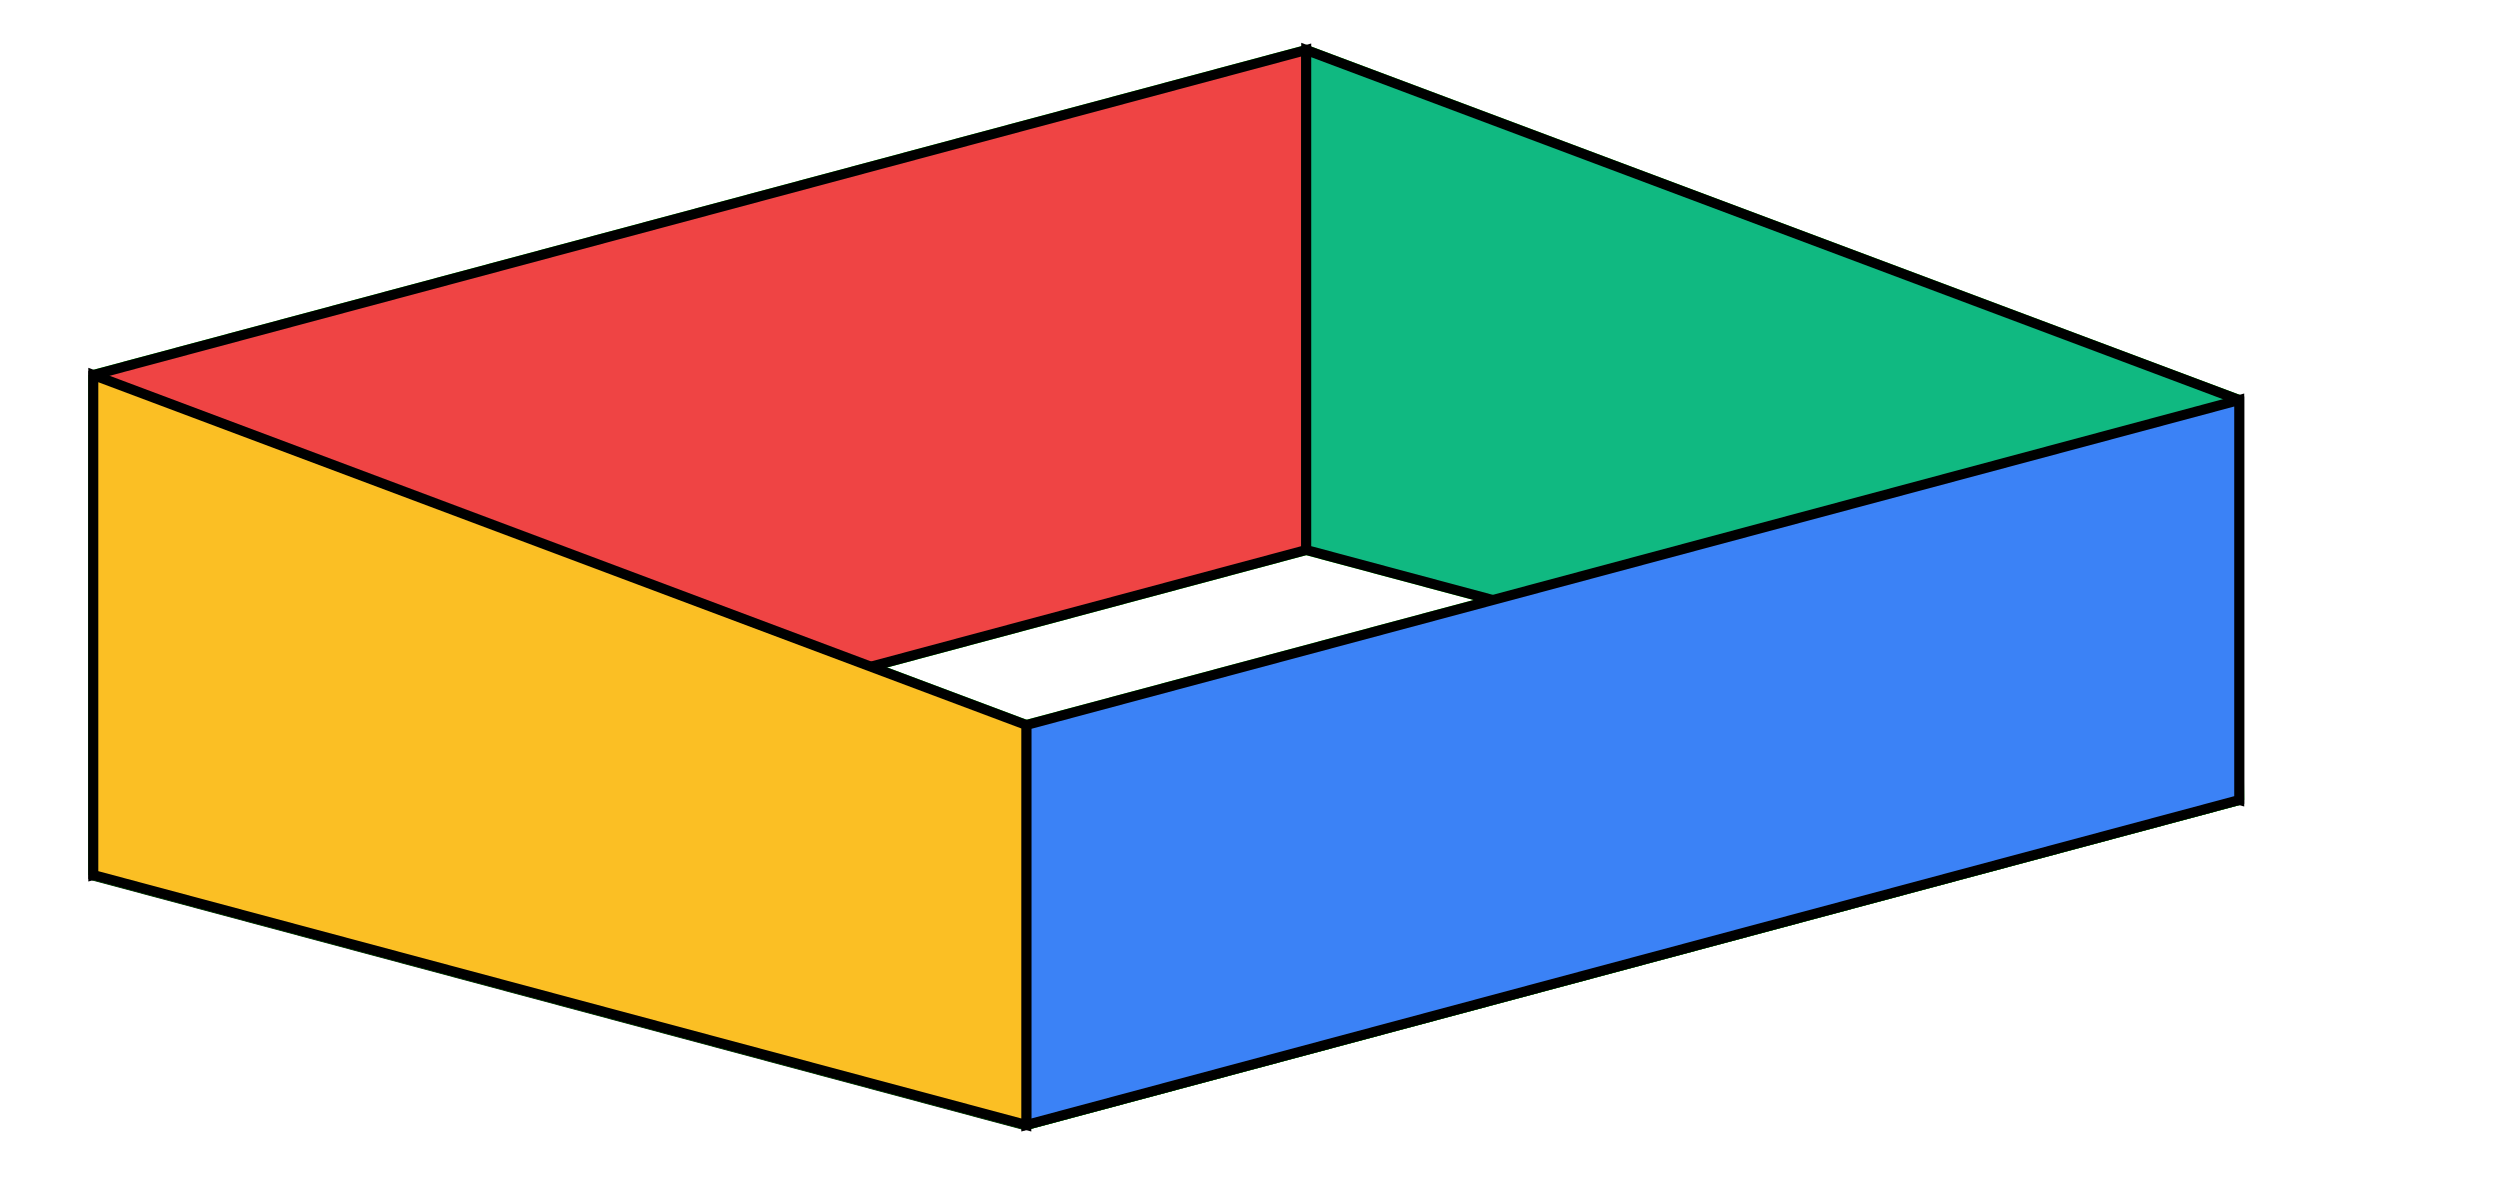
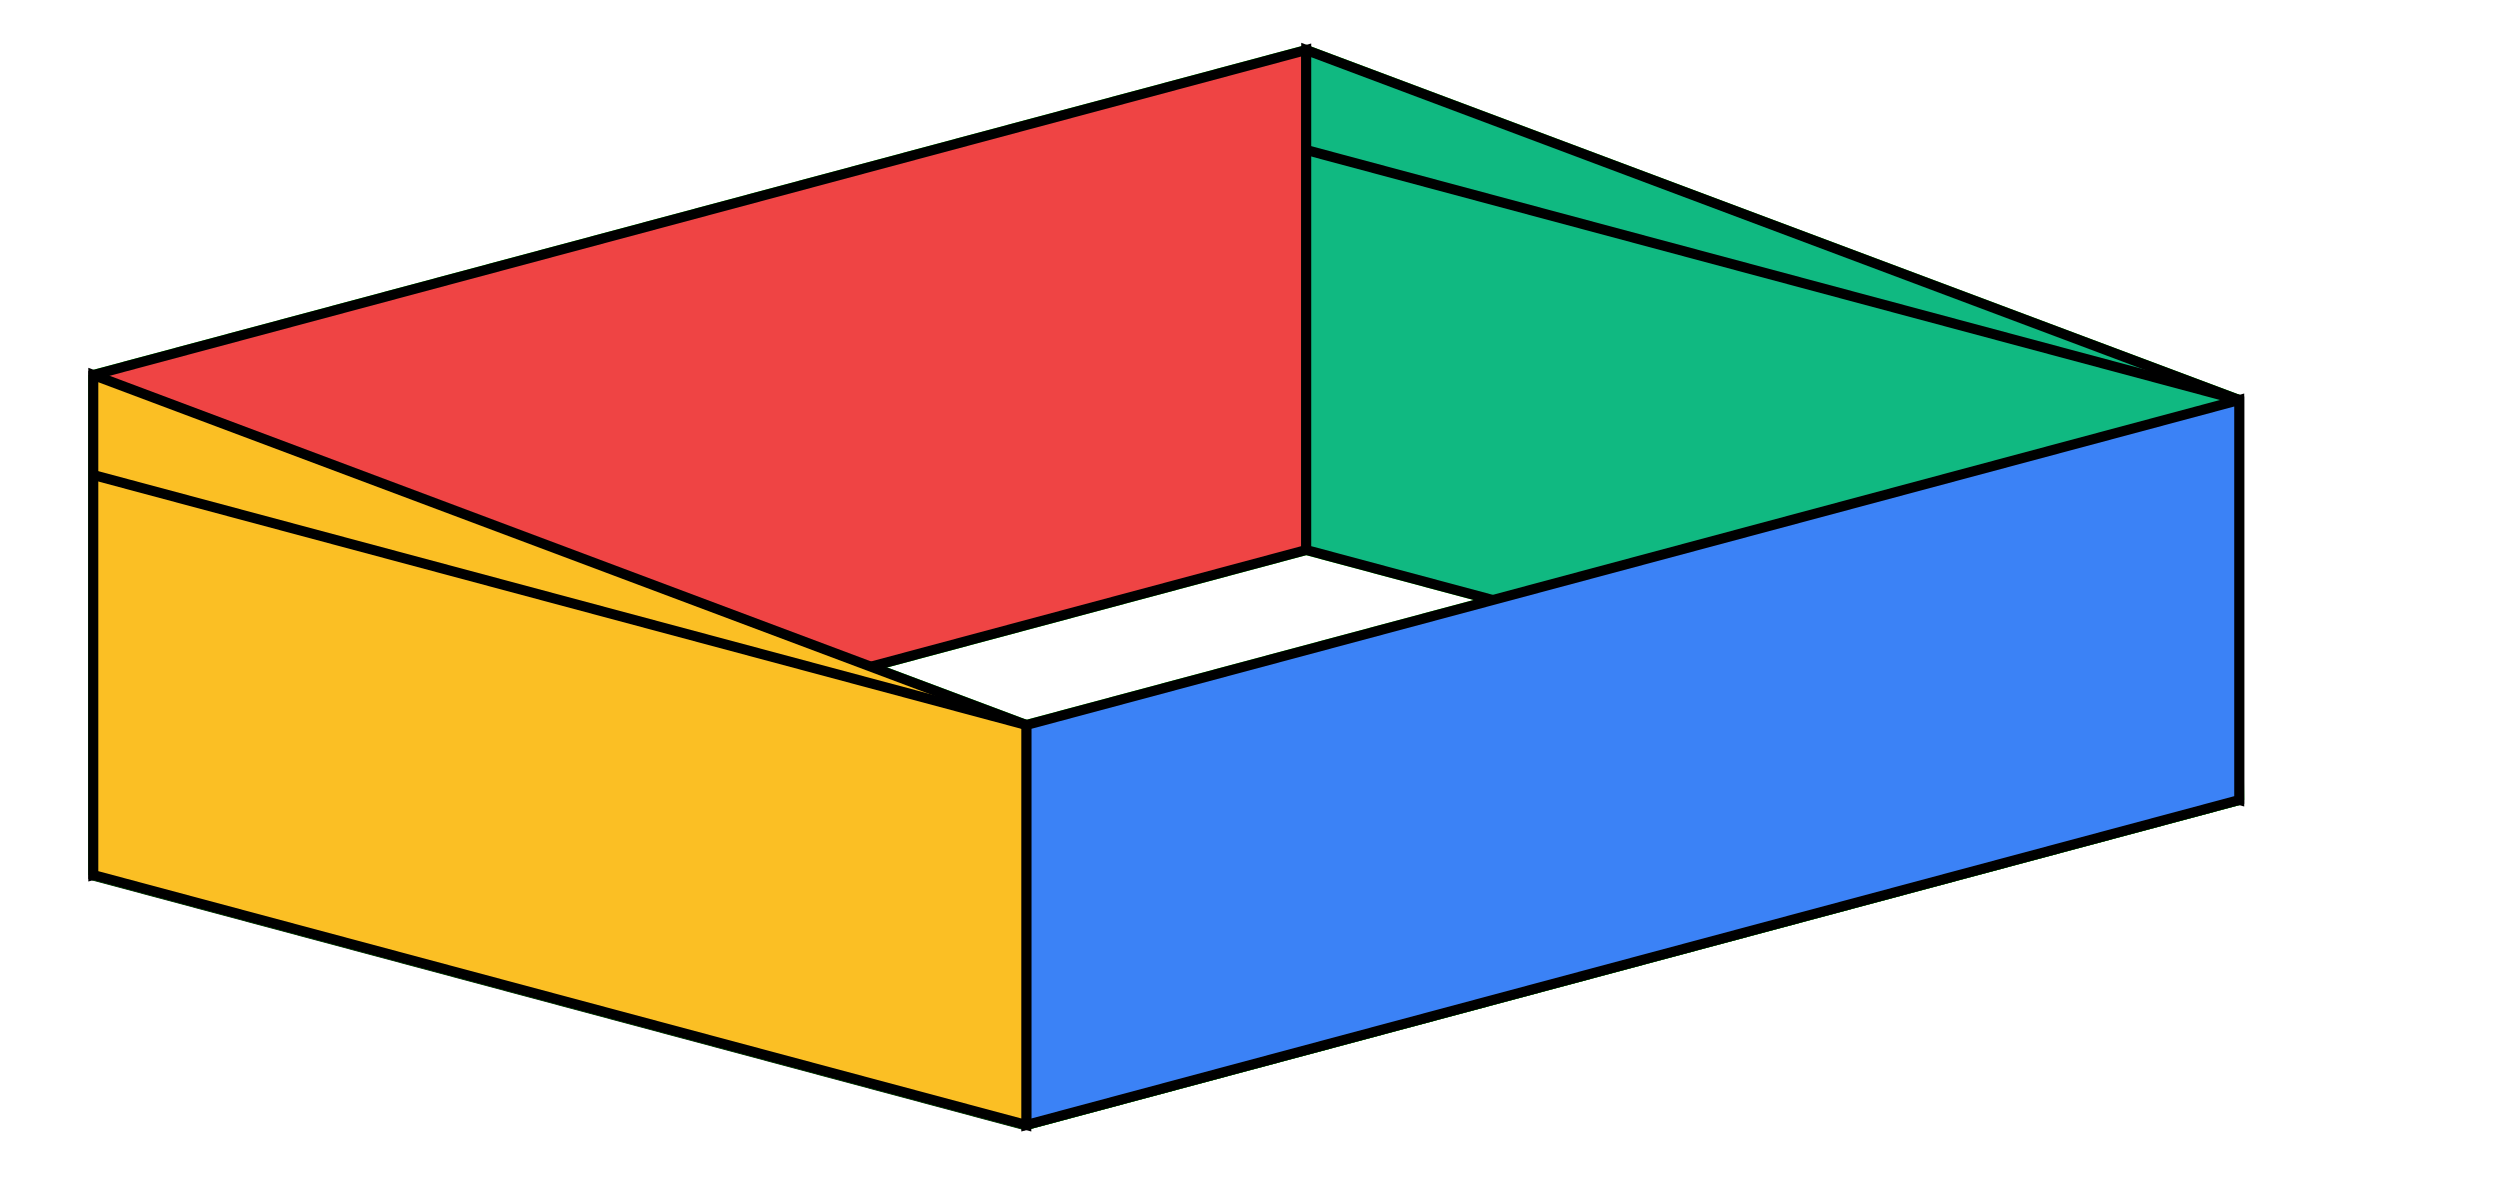
<svg xmlns="http://www.w3.org/2000/svg" width="250" height="120">
  <path d="M9.33 87.5l93.301 25" fill="none" stroke="#000" stroke-width="1.111" />
  <path d="M102.631 112.5L223.923 80M9.33 47.5c2.227 0 2.227 0 0 0M102.631 112.5c.202-.2.322-.6.607-.6.284 0-.405.4-.607.6" fill="none" stroke="#000" />
  <path d="M102.631 112.5l-.49-39.947" fill="none" stroke="#00f500" />
  <path d="M9.33 87.5l93.301 25" fill="none" stroke="#00f900" />
  <path d="M223.923 80l-.491-39.947" fill="none" stroke="#00f500" />
  <path d="M102.631 112.5L223.923 80" fill="none" stroke="#00f200" />
  <path d="M102.631 72.5L223.923 40" fill="none" stroke="#00ed00" />
  <path d="M9.33 87.5L130.622 55l93.301 25" fill="none" stroke="#00f300" />
  <path d="M130.622 5v50M9.33 37.5v50" fill="none" stroke="#00f700" />
  <path d="M9.33 37.5l93.301 35" fill="none" stroke="#00f200" />
  <path d="M9.33 37.5L130.622 5l93.301 35" fill="none" stroke="#00ec00" />
  <path d="M9.33 37.5v50L130.622 55V5z" fill="#ef4444" stroke="#000" />
  <path d="M130.622 5v50l93.301 25V40z" fill="#10b981" stroke="#000" />
  <path d="M102.631 72.5L223.923 40v40l-121.292 32.5z" fill="#3b82f6" stroke="#000" />
  <path d="M9.33 37.5l93.301 35v40l-93.3-25z" fill="#fbbf24" stroke="#000" />
+   <path d="M9.33 47.5l93.301 25M130.622 15l93.301 25" fill="none" stroke="#000" />
</svg>
